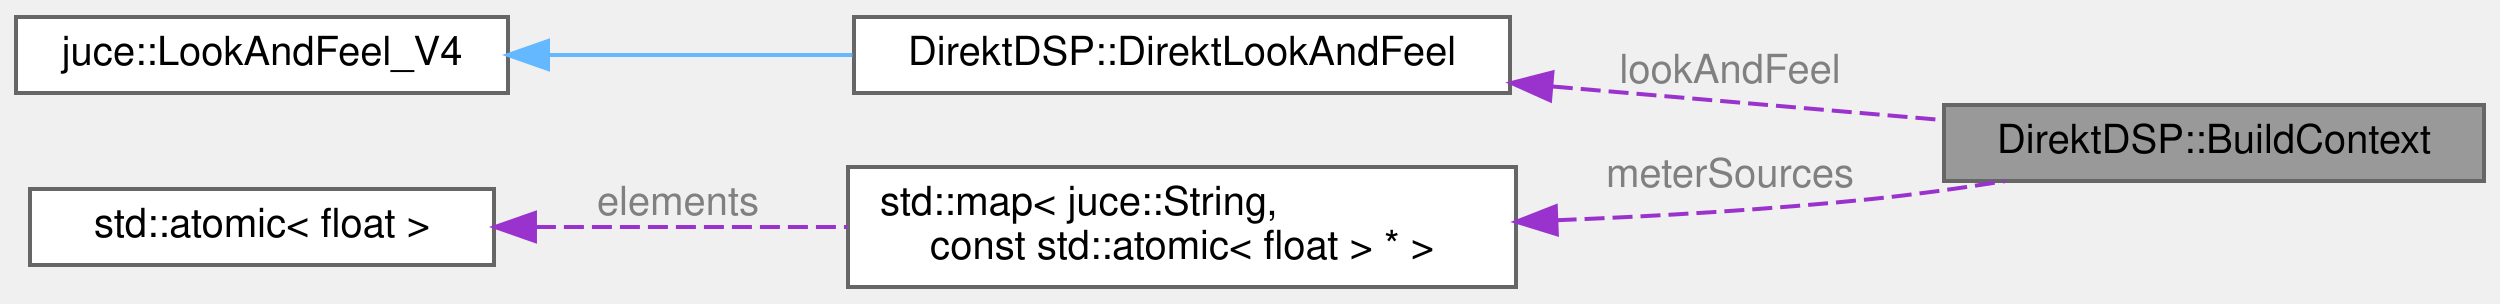
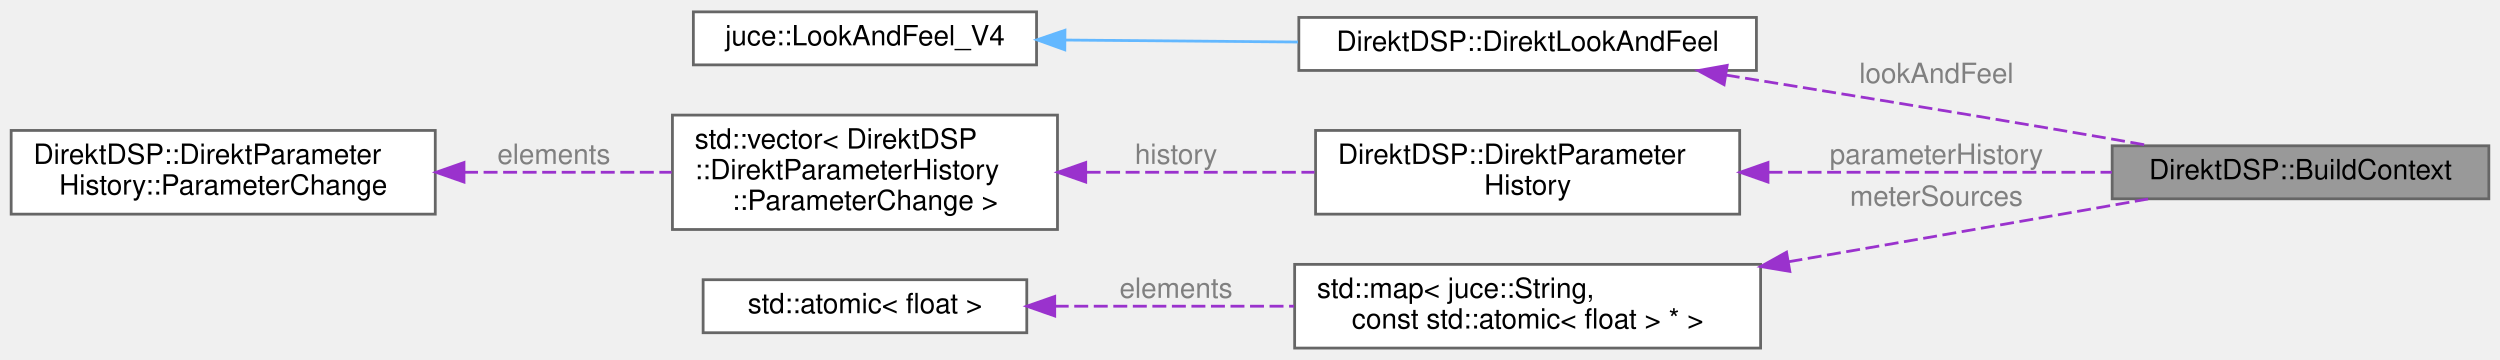
- <svg xmlns="http://www.w3.org/2000/svg" xmlns:xlink="http://www.w3.org/1999/xlink" width="625pt" height="76pt" viewBox="0.00 0.00 625.00 75.50">
-   <g id="graph0" class="graph" transform="scale(1 1) rotate(0) translate(4 71.5)">
+ <svg xmlns="http://www.w3.org/2000/svg" xmlns:xlink="http://www.w3.org/1999/xlink" width="896pt" height="129pt" viewBox="0.00 0.00 896.00 128.50">
+   <g id="graph0" class="graph" transform="scale(1 1) rotate(0) translate(4 124.5)">
    <g id="Node000001" class="node">
      <g id="a_Node000001">
        <a xlink:title=" ">
-           <polygon fill="#999999" stroke="#666666" points="617,-45.5 482,-45.5 482,-26.5 617,-26.5 617,-45.5" />
-           <text text-anchor="middle" x="549.5" y="-33.5" font-family="Helvetica,sans-Serif" font-size="10.00">DirektDSP::BuildContext</text>
+           <polygon fill="#999999" stroke="#666666" points="888,-72.5 753,-72.5 753,-53.5 888,-53.5 888,-72.5" />
+           <text text-anchor="middle" x="820.5" y="-60.5" font-family="Helvetica,sans-Serif" font-size="10.00">DirektDSP::BuildContext</text>
        </a>
      </g>
    </g>
    <g id="Node000002" class="node">
      <g id="a_Node000002">
        <a xlink:href="classDirektDSP_1_1DirektLookAndFeel.html" target="_top" xlink:title=" ">
-           <polygon fill="white" stroke="#666666" points="373.5,-67.5 209.5,-67.5 209.5,-48.5 373.5,-48.5 373.5,-67.5" />
-           <text text-anchor="middle" x="291.5" y="-55.5" font-family="Helvetica,sans-Serif" font-size="10.00">DirektDSP::DirektLookAndFeel</text>
+           <polygon fill="white" stroke="#666666" points="625.5,-118.5 461.5,-118.5 461.5,-99.5 625.5,-99.5 625.5,-118.5" />
+           <text text-anchor="middle" x="543.5" y="-106.5" font-family="Helvetica,sans-Serif" font-size="10.00">DirektDSP::DirektLookAndFeel</text>
        </a>
      </g>
    </g>
    <g id="edge1_Node000001_Node000002" class="edge">
      <g id="a_edge1_Node000001_Node000002">
        <a xlink:title=" ">
-           <path fill="none" stroke="#9a32cd" stroke-dasharray="5,2" d="M384.2,-50.12C416.48,-47.35 452.11,-44.28 481.92,-41.72" />
-           <polygon fill="#9a32cd" stroke="#9a32cd" points="383.52,-46.67 373.85,-51.01 384.11,-53.64 383.52,-46.67" />
+           <path fill="none" stroke="#9a32cd" stroke-dasharray="5,2" d="M614.52,-97.85C650.54,-92.06 695.14,-84.78 735,-78 745.14,-76.28 755.95,-74.39 766.33,-72.56" />
+           <polygon fill="#9a32cd" stroke="#9a32cd" points="613.91,-94.4 604.6,-99.45 615.02,-101.32 613.91,-94.4" />
        </a>
      </g>
-       <text text-anchor="middle" x="428.5" y="-51" font-family="Helvetica,sans-Serif" font-size="10.00" fill="grey"> lookAndFeel</text>
+       <text text-anchor="middle" x="690" y="-95" font-family="Helvetica,sans-Serif" font-size="10.00" fill="grey"> lookAndFeel</text>
    </g>
    <g id="Node000003" class="node">
      <g id="a_Node000003">
        <a xlink:title=" ">
-           <polygon fill="white" stroke="#666666" points="123,-67.5 0,-67.5 0,-48.5 123,-48.5 123,-67.5" />
-           <text text-anchor="middle" x="61.5" y="-55.5" font-family="Helvetica,sans-Serif" font-size="10.00">juce::LookAndFeel_V4</text>
+           <polygon fill="white" stroke="#666666" points="367.5,-120.5 244.5,-120.5 244.5,-101.5 367.5,-101.5 367.5,-120.5" />
+           <text text-anchor="middle" x="306" y="-108.5" font-family="Helvetica,sans-Serif" font-size="10.00">juce::LookAndFeel_V4</text>
        </a>
      </g>
    </g>
    <g id="edge2_Node000002_Node000003" class="edge">
      <g id="a_edge2_Node000002_Node000003">
        <a xlink:title=" ">
-           <path fill="none" stroke="#63b8ff" d="M133.11,-58C157.17,-58 184.26,-58 209.1,-58" />
-           <polygon fill="#63b8ff" stroke="#63b8ff" points="133,-54.5 123,-58 133,-61.5 133,-54.5" />
+           <path fill="none" stroke="#63b8ff" d="M377.89,-110.4C404.13,-110.18 434.09,-109.92 461.19,-109.69" />
+           <polygon fill="#63b8ff" stroke="#63b8ff" points="377.62,-106.9 367.65,-110.48 377.68,-113.9 377.62,-106.9" />
        </a>
      </g>
    </g>
    <g id="Node000004" class="node">
      <g id="a_Node000004">
-         <a xlink:title=" ">
-           <polygon fill="white" stroke="#666666" points="375,-30 208,-30 208,0 375,0 375,-30" />
-           <text text-anchor="start" x="216" y="-18" font-family="Helvetica,sans-Serif" font-size="10.00">std::map&lt; juce::String,</text>
-           <text text-anchor="middle" x="291.5" y="-7" font-family="Helvetica,sans-Serif" font-size="10.00"> const std::atomic&lt; float &gt; * &gt;</text>
+         <a xlink:href="classDirektDSP_1_1DirektParameterHistory.html" target="_top" xlink:title="Maintains undo/redo history for APVTS parameter edits.">
+           <polygon fill="white" stroke="#666666" points="619.5,-78 467.5,-78 467.5,-48 619.5,-48 619.5,-78" />
+           <text text-anchor="start" x="475.5" y="-66" font-family="Helvetica,sans-Serif" font-size="10.00">DirektDSP::DirektParameter</text>
+           <text text-anchor="middle" x="543.5" y="-55" font-family="Helvetica,sans-Serif" font-size="10.00">History</text>
        </a>
      </g>
    </g>
    <g id="edge3_Node000001_Node000004" class="edge">
      <g id="a_edge3_Node000001_Node000004">
        <a xlink:title=" ">
-           <path fill="none" stroke="#9a32cd" stroke-dasharray="5,2" d="M385.15,-16.69C410.74,-17.72 438.49,-19.38 464,-22 474.8,-23.11 486.31,-24.73 497.25,-26.47" />
-           <polygon fill="#9a32cd" stroke="#9a32cd" points="385.21,-13.19 375.08,-16.31 384.94,-20.18 385.21,-13.19" />
+           <path fill="none" stroke="#9a32cd" stroke-dasharray="5,2" d="M629.83,-63C669.46,-63 715.89,-63 752.89,-63" />
+           <polygon fill="#9a32cd" stroke="#9a32cd" points="629.64,-59.5 619.64,-63 629.64,-66.5 629.64,-59.5" />
        </a>
      </g>
-       <text text-anchor="middle" x="428.5" y="-25" font-family="Helvetica,sans-Serif" font-size="10.00" fill="grey"> meterSources</text>
+       <text text-anchor="middle" x="690" y="-66" font-family="Helvetica,sans-Serif" font-size="10.00" fill="grey"> parameterHistory</text>
    </g>
    <g id="Node000005" class="node">
      <g id="a_Node000005">
        <a xlink:title=" ">
-           <polygon fill="white" stroke="#666666" points="119.5,-24.5 3.5,-24.5 3.5,-5.5 119.5,-5.5 119.5,-24.5" />
-           <text text-anchor="middle" x="61.5" y="-12.5" font-family="Helvetica,sans-Serif" font-size="10.00">std::atomic&lt; float &gt;</text>
+           <polygon fill="white" stroke="#666666" points="375,-83.5 237,-83.5 237,-42.5 375,-42.5 375,-83.5" />
+           <text text-anchor="start" x="245" y="-71.5" font-family="Helvetica,sans-Serif" font-size="10.00">std::vector&lt; DirektDSP</text>
+           <text text-anchor="start" x="245" y="-60.5" font-family="Helvetica,sans-Serif" font-size="10.00">::DirektParameterHistory</text>
+           <text text-anchor="middle" x="306" y="-49.5" font-family="Helvetica,sans-Serif" font-size="10.00">::ParameterChange &gt;</text>
        </a>
      </g>
    </g>
    <g id="edge4_Node000004_Node000005" class="edge">
      <g id="a_edge4_Node000004_Node000005">
        <a xlink:title=" ">
-           <path fill="none" stroke="#9a32cd" stroke-dasharray="5,2" d="M129.98,-15C154.39,-15 182.24,-15 207.81,-15" />
-           <polygon fill="#9a32cd" stroke="#9a32cd" points="129.74,-11.5 119.74,-15 129.74,-18.5 129.74,-11.5" />
+           <path fill="none" stroke="#9a32cd" stroke-dasharray="5,2" d="M385.43,-63C411.75,-63 441.02,-63 467.11,-63" />
+           <polygon fill="#9a32cd" stroke="#9a32cd" points="385.12,-59.5 375.12,-63 385.12,-66.5 385.12,-59.5" />
        </a>
      </g>
-       <text text-anchor="middle" x="165.5" y="-18" font-family="Helvetica,sans-Serif" font-size="10.00" fill="grey"> elements</text>
+       <text text-anchor="middle" x="417.5" y="-66" font-family="Helvetica,sans-Serif" font-size="10.00" fill="grey"> history</text>
+     </g>
+     <g id="Node000006" class="node">
+       <g id="a_Node000006">
+         <a xlink:href="structDirektDSP_1_1DirektParameterHistory_1_1ParameterChange.html" target="_top" xlink:title=" ">
+           <polygon fill="white" stroke="#666666" points="152,-78 0,-78 0,-48 152,-48 152,-78" />
+           <text text-anchor="start" x="8" y="-66" font-family="Helvetica,sans-Serif" font-size="10.00">DirektDSP::DirektParameter</text>
+           <text text-anchor="middle" x="76" y="-55" font-family="Helvetica,sans-Serif" font-size="10.00">History::ParameterChange</text>
+         </a>
+       </g>
+     </g>
+     <g id="edge5_Node000005_Node000006" class="edge">
+       <g id="a_edge5_Node000005_Node000006">
+         <a xlink:title=" ">
+           <path fill="none" stroke="#9a32cd" stroke-dasharray="5,2" d="M162.32,-63C186.88,-63 213.33,-63 236.72,-63" />
+           <polygon fill="#9a32cd" stroke="#9a32cd" points="162.29,-59.5 152.29,-63 162.29,-66.5 162.29,-59.5" />
+         </a>
+       </g>
+       <text text-anchor="middle" x="194.5" y="-66" font-family="Helvetica,sans-Serif" font-size="10.00" fill="grey"> elements</text>
+     </g>
+     <g id="Node000007" class="node">
+       <g id="a_Node000007">
+         <a xlink:title=" ">
+           <polygon fill="white" stroke="#666666" points="627,-30 460,-30 460,0 627,0 627,-30" />
+           <text text-anchor="start" x="468" y="-18" font-family="Helvetica,sans-Serif" font-size="10.00">std::map&lt; juce::String,</text>
+           <text text-anchor="middle" x="543.5" y="-7" font-family="Helvetica,sans-Serif" font-size="10.00"> const std::atomic&lt; float &gt; * &gt;</text>
+         </a>
+       </g>
+     </g>
+     <g id="edge6_Node000001_Node000007" class="edge">
+       <g id="a_edge6_Node000001_Node000007">
+         <a xlink:title=" ">
+           <path fill="none" stroke="#9a32cd" stroke-dasharray="5,2" d="M637,-30.94C668.14,-36.33 703.08,-42.4 735,-48 744.98,-49.75 755.62,-51.63 765.86,-53.44" />
+           <polygon fill="#9a32cd" stroke="#9a32cd" points="637.48,-27.48 627.03,-29.22 636.29,-34.37 637.48,-27.48" />
+         </a>
+       </g>
+       <text text-anchor="middle" x="690" y="-51" font-family="Helvetica,sans-Serif" font-size="10.00" fill="grey"> meterSources</text>
+     </g>
+     <g id="Node000008" class="node">
+       <g id="a_Node000008">
+         <a xlink:title=" ">
+           <polygon fill="white" stroke="#666666" points="364,-24.5 248,-24.5 248,-5.5 364,-5.5 364,-24.5" />
+           <text text-anchor="middle" x="306" y="-12.5" font-family="Helvetica,sans-Serif" font-size="10.00">std::atomic&lt; float &gt;</text>
+         </a>
+       </g>
+     </g>
+     <g id="edge7_Node000007_Node000008" class="edge">
+       <g id="a_edge7_Node000007_Node000008">
+         <a xlink:title=" ">
+           <path fill="none" stroke="#9a32cd" stroke-dasharray="5,2" d="M374.01,-15C400.7,-15 431.68,-15 459.75,-15" />
+           <polygon fill="#9a32cd" stroke="#9a32cd" points="374.01,-11.5 364.01,-15 374.01,-18.5 374.01,-11.5" />
+         </a>
+       </g>
+       <text text-anchor="middle" x="417.5" y="-18" font-family="Helvetica,sans-Serif" font-size="10.00" fill="grey"> elements</text>
    </g>
  </g>
</svg>
